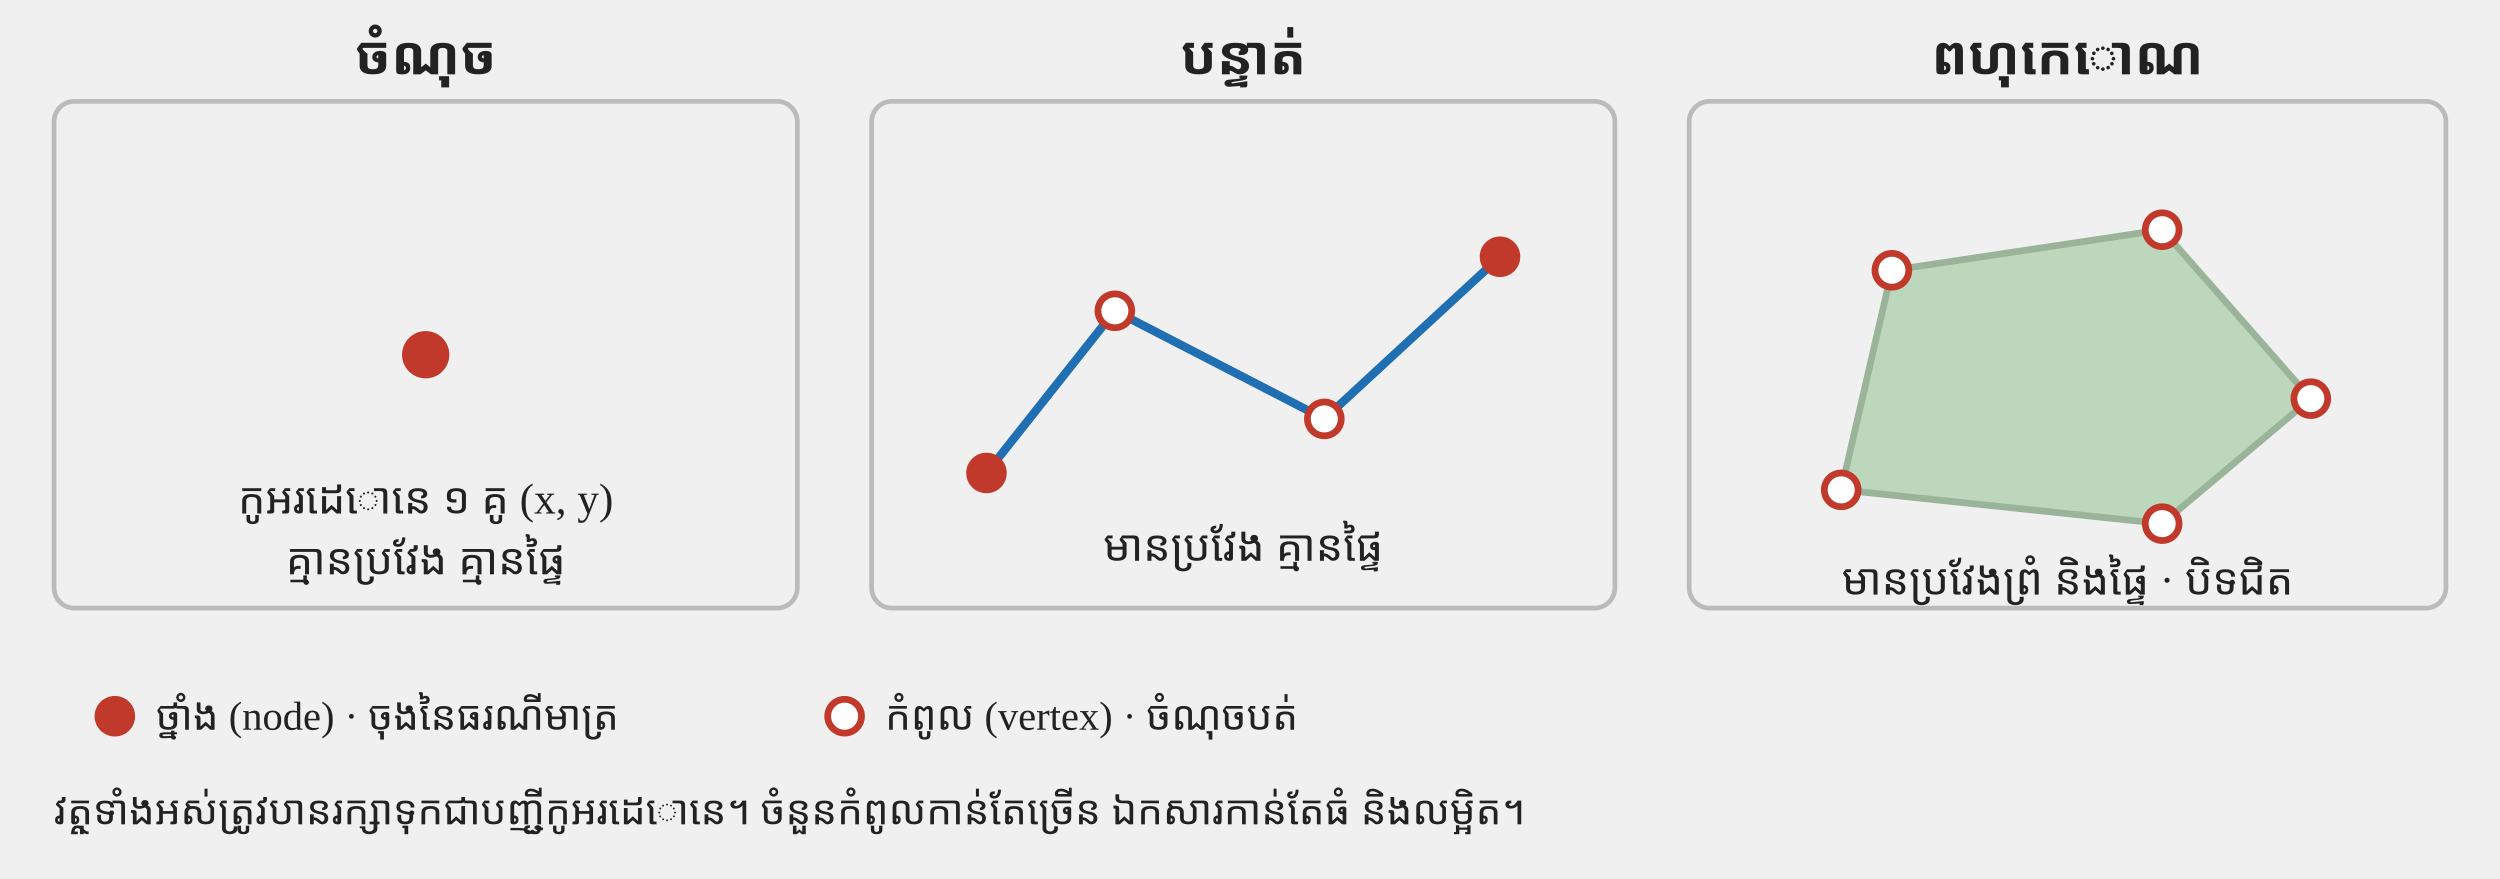
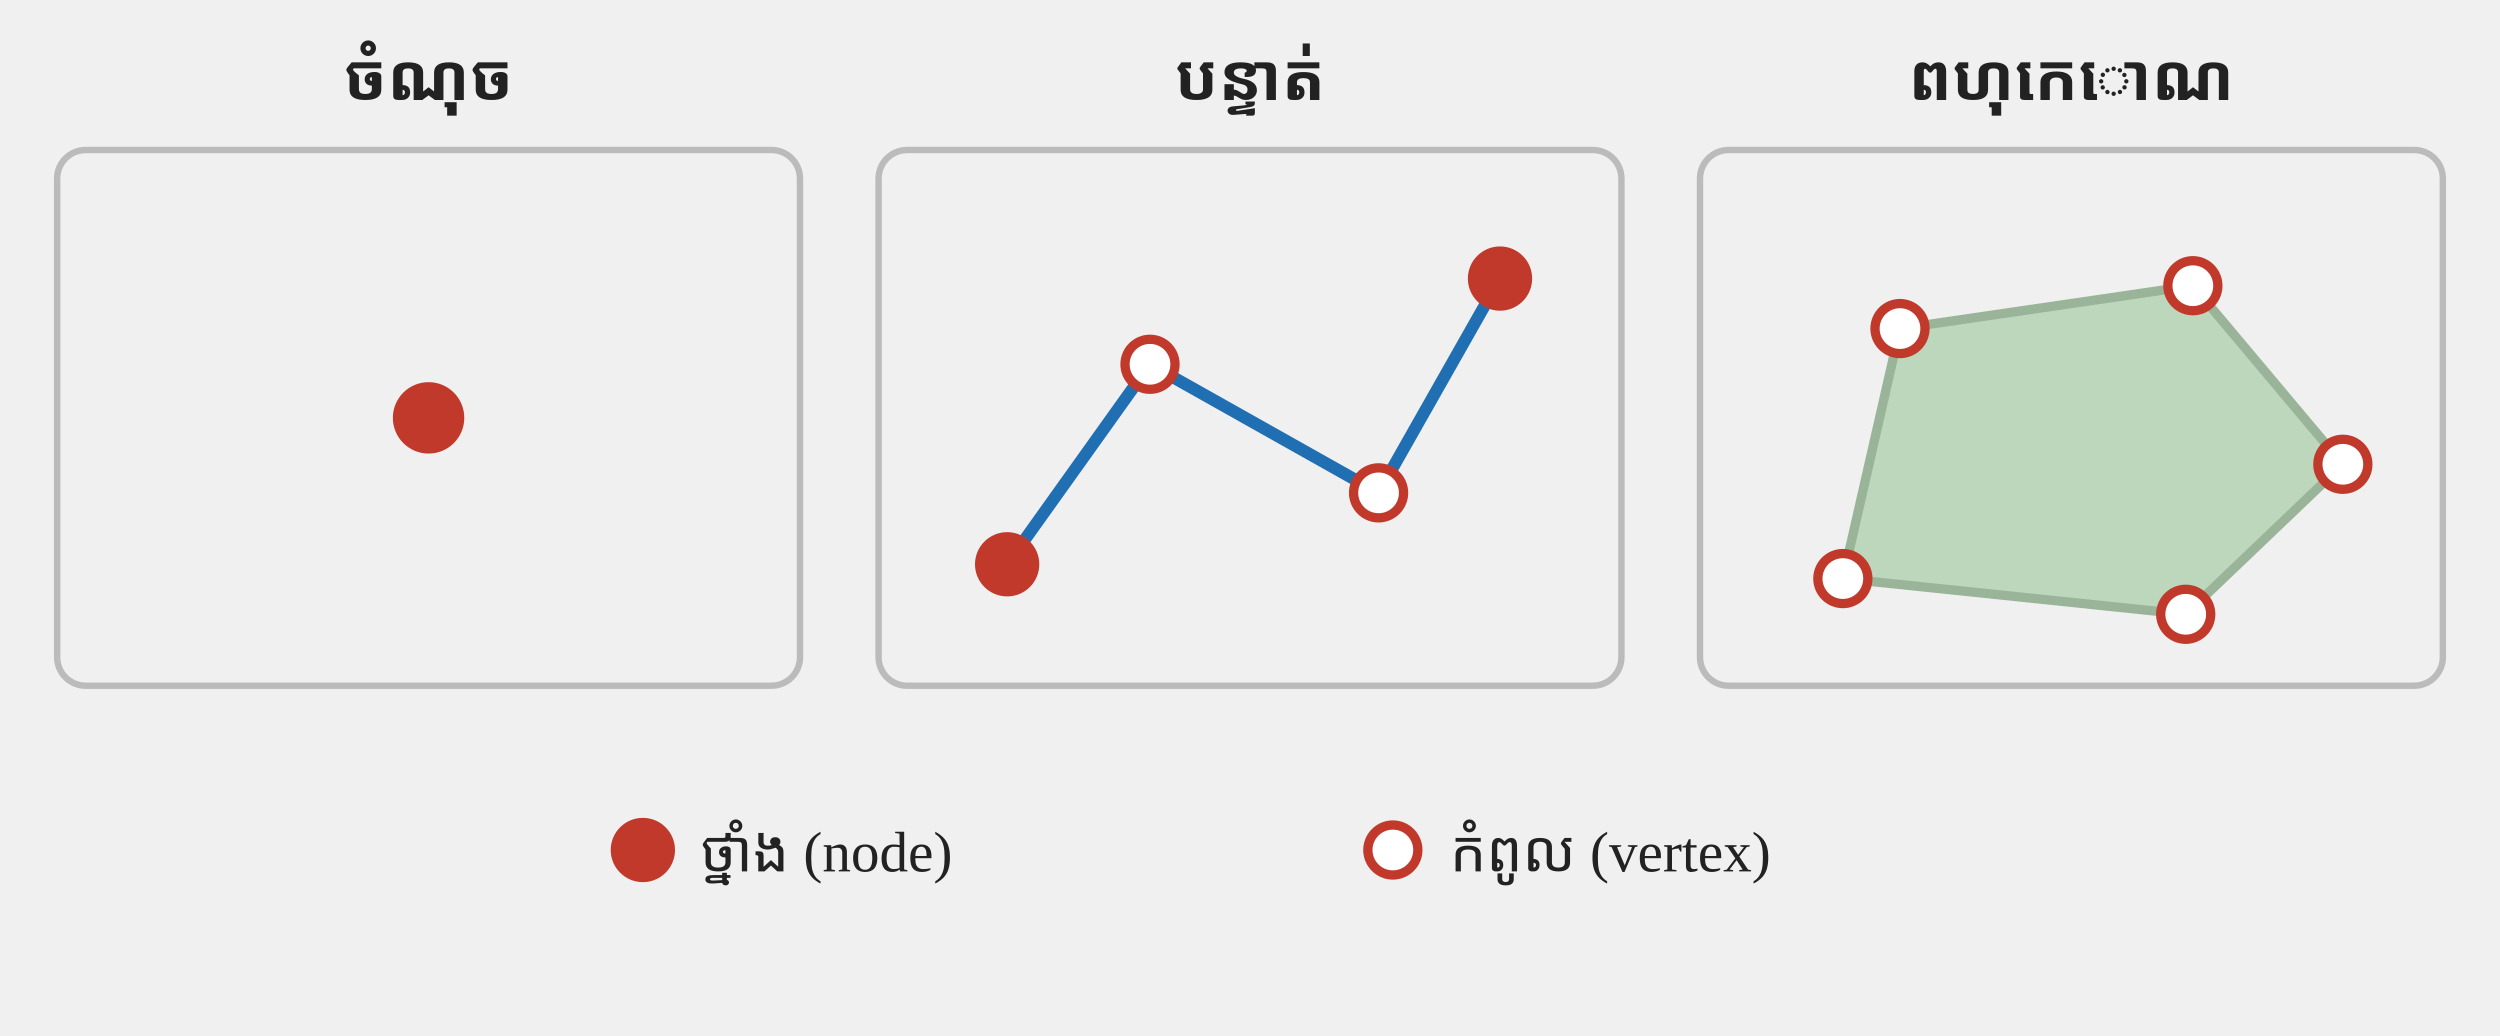
- <svg xmlns="http://www.w3.org/2000/svg" viewBox="0 0 740 260" role="img" class="km-fig">
-   <style>.km-fig{width:100%;height:auto}.km-fig text{font-family:var(--km-read-stack,'Siemreap',sans-serif);fill:var(--md-default-fg-color,#222)}.km-h{font-family:var(--km-emph-stack,'Battambang',sans-serif);font-size:15.9px;font-weight:700;text-anchor:middle}.km-s{font-size:12.8px;text-anchor:middle}.km-xs{font-size:12.0px;fill:var(--md-default-fg-color--light,#666)}.km-box{fill:none;stroke:var(--md-default-fg-color--lighter,#bbb);stroke-width:1.4}.km-ln{stroke:#1f6fb2;stroke-width:2.5;fill:none}.km-pg{fill:#7fb77e;opacity:.45;stroke:#2f6b2f;stroke-width:2}.km-vx{fill:#fff;stroke:#c0392b;stroke-width:2}.km-nd{fill:#c0392b}</style>
-   <rect class="km-box" x="16" y="30" width="220" height="150" rx="6" />
-   <text class="km-h" x="126" y="22">ចំណុច</text>
-   <circle class="km-nd" cx="126" cy="105" r="7" />
-   <text class="km-s" x="126" y="152">កូអរដោនេ ១ គូ (x, y)</text>
-   <text class="km-s" x="126" y="170">គ្មានប្រវែង គ្មានផ្ទៃ</text>
-   <rect class="km-box" x="258" y="30" width="220" height="150" rx="6" />
-   <text class="km-h" x="368" y="22">បន្ទាត់</text>
-   <path class="km-ln" d="M292 140 L330 92 L392 124 L444 76" />
-   <circle class="km-nd" cx="292" cy="140" r="6" />
-   <circle class="km-vx" cx="330" cy="92" r="5" />
-   <circle class="km-vx" cx="392" cy="124" r="5" />
-   <circle class="km-nd" cx="444" cy="76" r="6" />
-   <text class="km-s" x="368" y="166">មានប្រវែង គ្មានផ្ទៃ</text>
-   <rect class="km-box" x="500" y="30" width="224" height="150" rx="6" />
-   <text class="km-h" x="612" y="22">ពហុកោណ</text>
-   <path class="km-pg" d="M545 145 L560 80 L640 68 L684 118 L640 155 Z" />
-   <circle class="km-vx" cx="545" cy="145" r="5" />
-   <circle class="km-vx" cx="560" cy="80" r="5" />
-   <circle class="km-vx" cx="640" cy="68" r="5" />
-   <circle class="km-vx" cx="684" cy="118" r="5" />
-   <circle class="km-vx" cx="640" cy="155" r="5" />
-   <text class="km-s" x="612" y="176">មានប្រវែងព្រំ និងផ្ទៃ · បិទជិត</text>
-   <circle class="km-nd" cx="34" cy="212" r="6" />
-   <text class="km-xs" x="46" y="216">ថ្នាំង (node) · ចុងនៃធរណីមាត្រ</text>
-   <circle class="km-vx" cx="250" cy="212" r="5" />
-   <text class="km-xs" x="262" y="216">កំពូល (vertex) · ចំណុចបត់</text>
-   <text class="km-xs" x="16" y="244">វត្ថុទាំងអស់ត្រូវបានរក្សាទុកជាបញ្ជីកូអរដោនេ។ ចំនួនកំពូលកាន់តែច្រើន ឯកសារកាន់តែធំ និងលម្អិត។</text>
+ <svg xmlns="http://www.w3.org/2000/svg" viewBox="0 0 700 290" role="img" class="km-fig">
+   <style>.km-fig{width:100%;height:auto}
+ .km-fig text{font-family:var(--km-read-stack,'Siemreap',sans-serif);fill:var(--md-default-fg-color,#222)}
+ .h{font-family:var(--km-emph-stack,'Battambang',sans-serif);font-weight:700;font-size:21px}
+ .l{font-family:var(--km-emph-stack,'Battambang',sans-serif);font-weight:700;font-size:18px}
+ .m{font-size:16px}
+ .c{text-anchor:middle}
+ .box{fill:var(--md-default-fg-color--lightest,#eee);stroke:var(--md-default-fg-color--lighter,#bbb);stroke-width:1.8}
+ .frame{fill:none;stroke:var(--md-default-fg-color--lighter,#bbb);stroke-width:1.8}
+ .hi{fill:var(--md-primary-fg-color,#00897b);opacity:.16;stroke:var(--md-primary-fg-color,#00897b);stroke-width:2.2}
+ .con{stroke:var(--md-default-fg-color--light,#999);stroke-width:1.8}
+ .ar{stroke:var(--md-primary-fg-color,#00897b);stroke-width:2.4;fill:none;marker-end:url(#a)}
+ .fb{stroke:#c0392b;stroke-width:2;fill:none;stroke-dasharray:7 5;marker-end:url(#r)}.ln{stroke:#1f6fb2;stroke-width:3.4;fill:none}.pg{fill:#7fb77e;opacity:.45;stroke:#2f6b2f;stroke-width:2.6}.vx{fill:#fff;stroke:#c0392b;stroke-width:2.6}.nd{fill:#c0392b}</style>
+   <defs>
+     <marker id="a" viewBox="0 0 10 10" refX="9" refY="5" markerWidth="6" markerHeight="6" orient="auto">
+       <path d="M0 0 L10 5 L0 10 z" fill="var(--md-primary-fg-color,#00897b)" />
+     </marker>
+     <marker id="r" viewBox="0 0 10 10" refX="9" refY="5" markerWidth="6" markerHeight="6" orient="auto">
+       <path d="M0 0 L10 5 L0 10 z" fill="#c0392b" />
+     </marker>
+   </defs>
+   <text class="l c" x="120" y="28">ចំណុច</text>
+   <rect class="frame" x="16" y="42" width="208" height="150" rx="8" />
+   <circle class="nd" cx="120" cy="117" r="10" />
+   <text class="l c" x="350" y="28">បន្ទាត់</text>
+   <rect class="frame" x="246" y="42" width="208" height="150" rx="8" />
+   <path class="ln" d="M282 158 L322 102 L386 138 L420 78" />
+   <circle class="nd" cx="282" cy="158" r="9" />
+   <circle class="vx" cx="322" cy="102" r="7" />
+   <circle class="vx" cx="386" cy="138" r="7" />
+   <circle class="nd" cx="420" cy="78" r="9" />
+   <text class="l c" x="580" y="28">ពហុកោណ</text>
+   <rect class="frame" x="476" y="42" width="208" height="150" rx="8" />
+   <path class="pg" d="M516 162 L532 92 L614 80 L656 130 L612 172 Z" />
+   <circle class="vx" cx="516" cy="162" r="7" />
+   <circle class="vx" cx="532" cy="92" r="7" />
+   <circle class="vx" cx="614" cy="80" r="7" />
+   <circle class="vx" cx="656" cy="130" r="7" />
+   <circle class="vx" cx="612" cy="172" r="7" />
+   <circle class="nd" cx="180" cy="238" r="9" />
+   <text class="m" x="196" y="244">ថ្នាំង (node)</text>
+   <circle class="vx" cx="390" cy="238" r="7" />
+   <text class="m" x="406" y="244">កំពូល (vertex)</text>
</svg>
